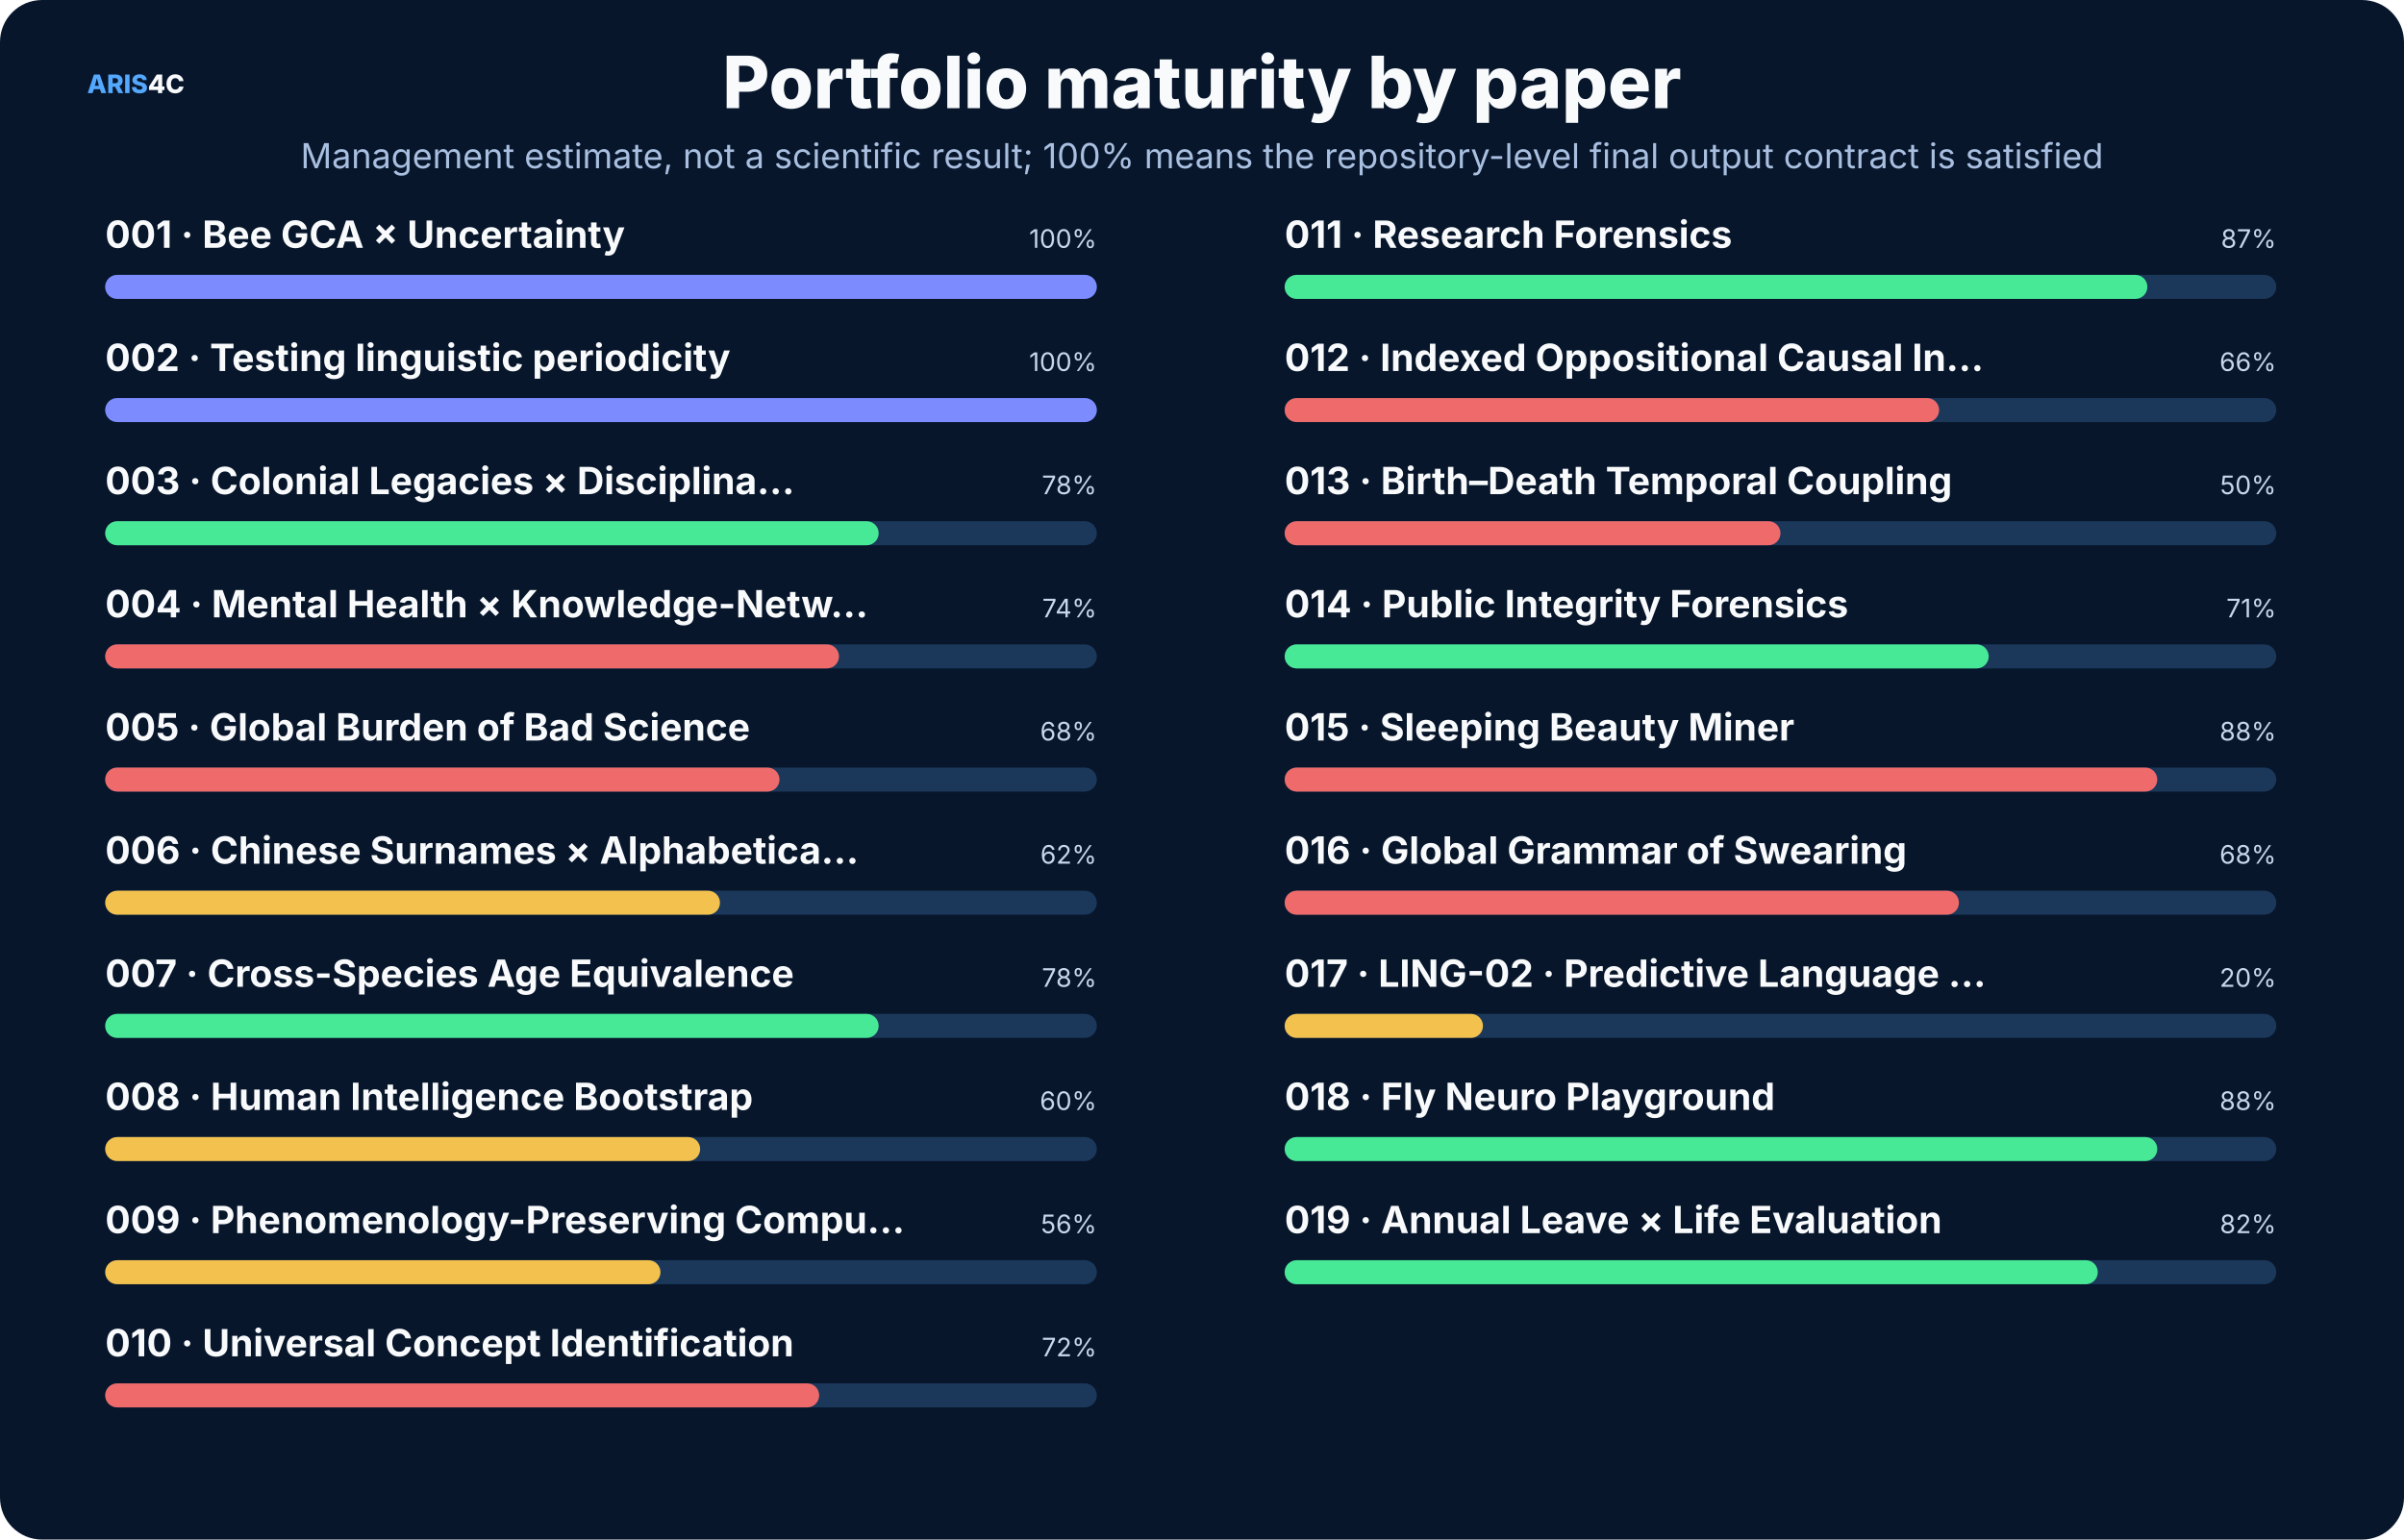
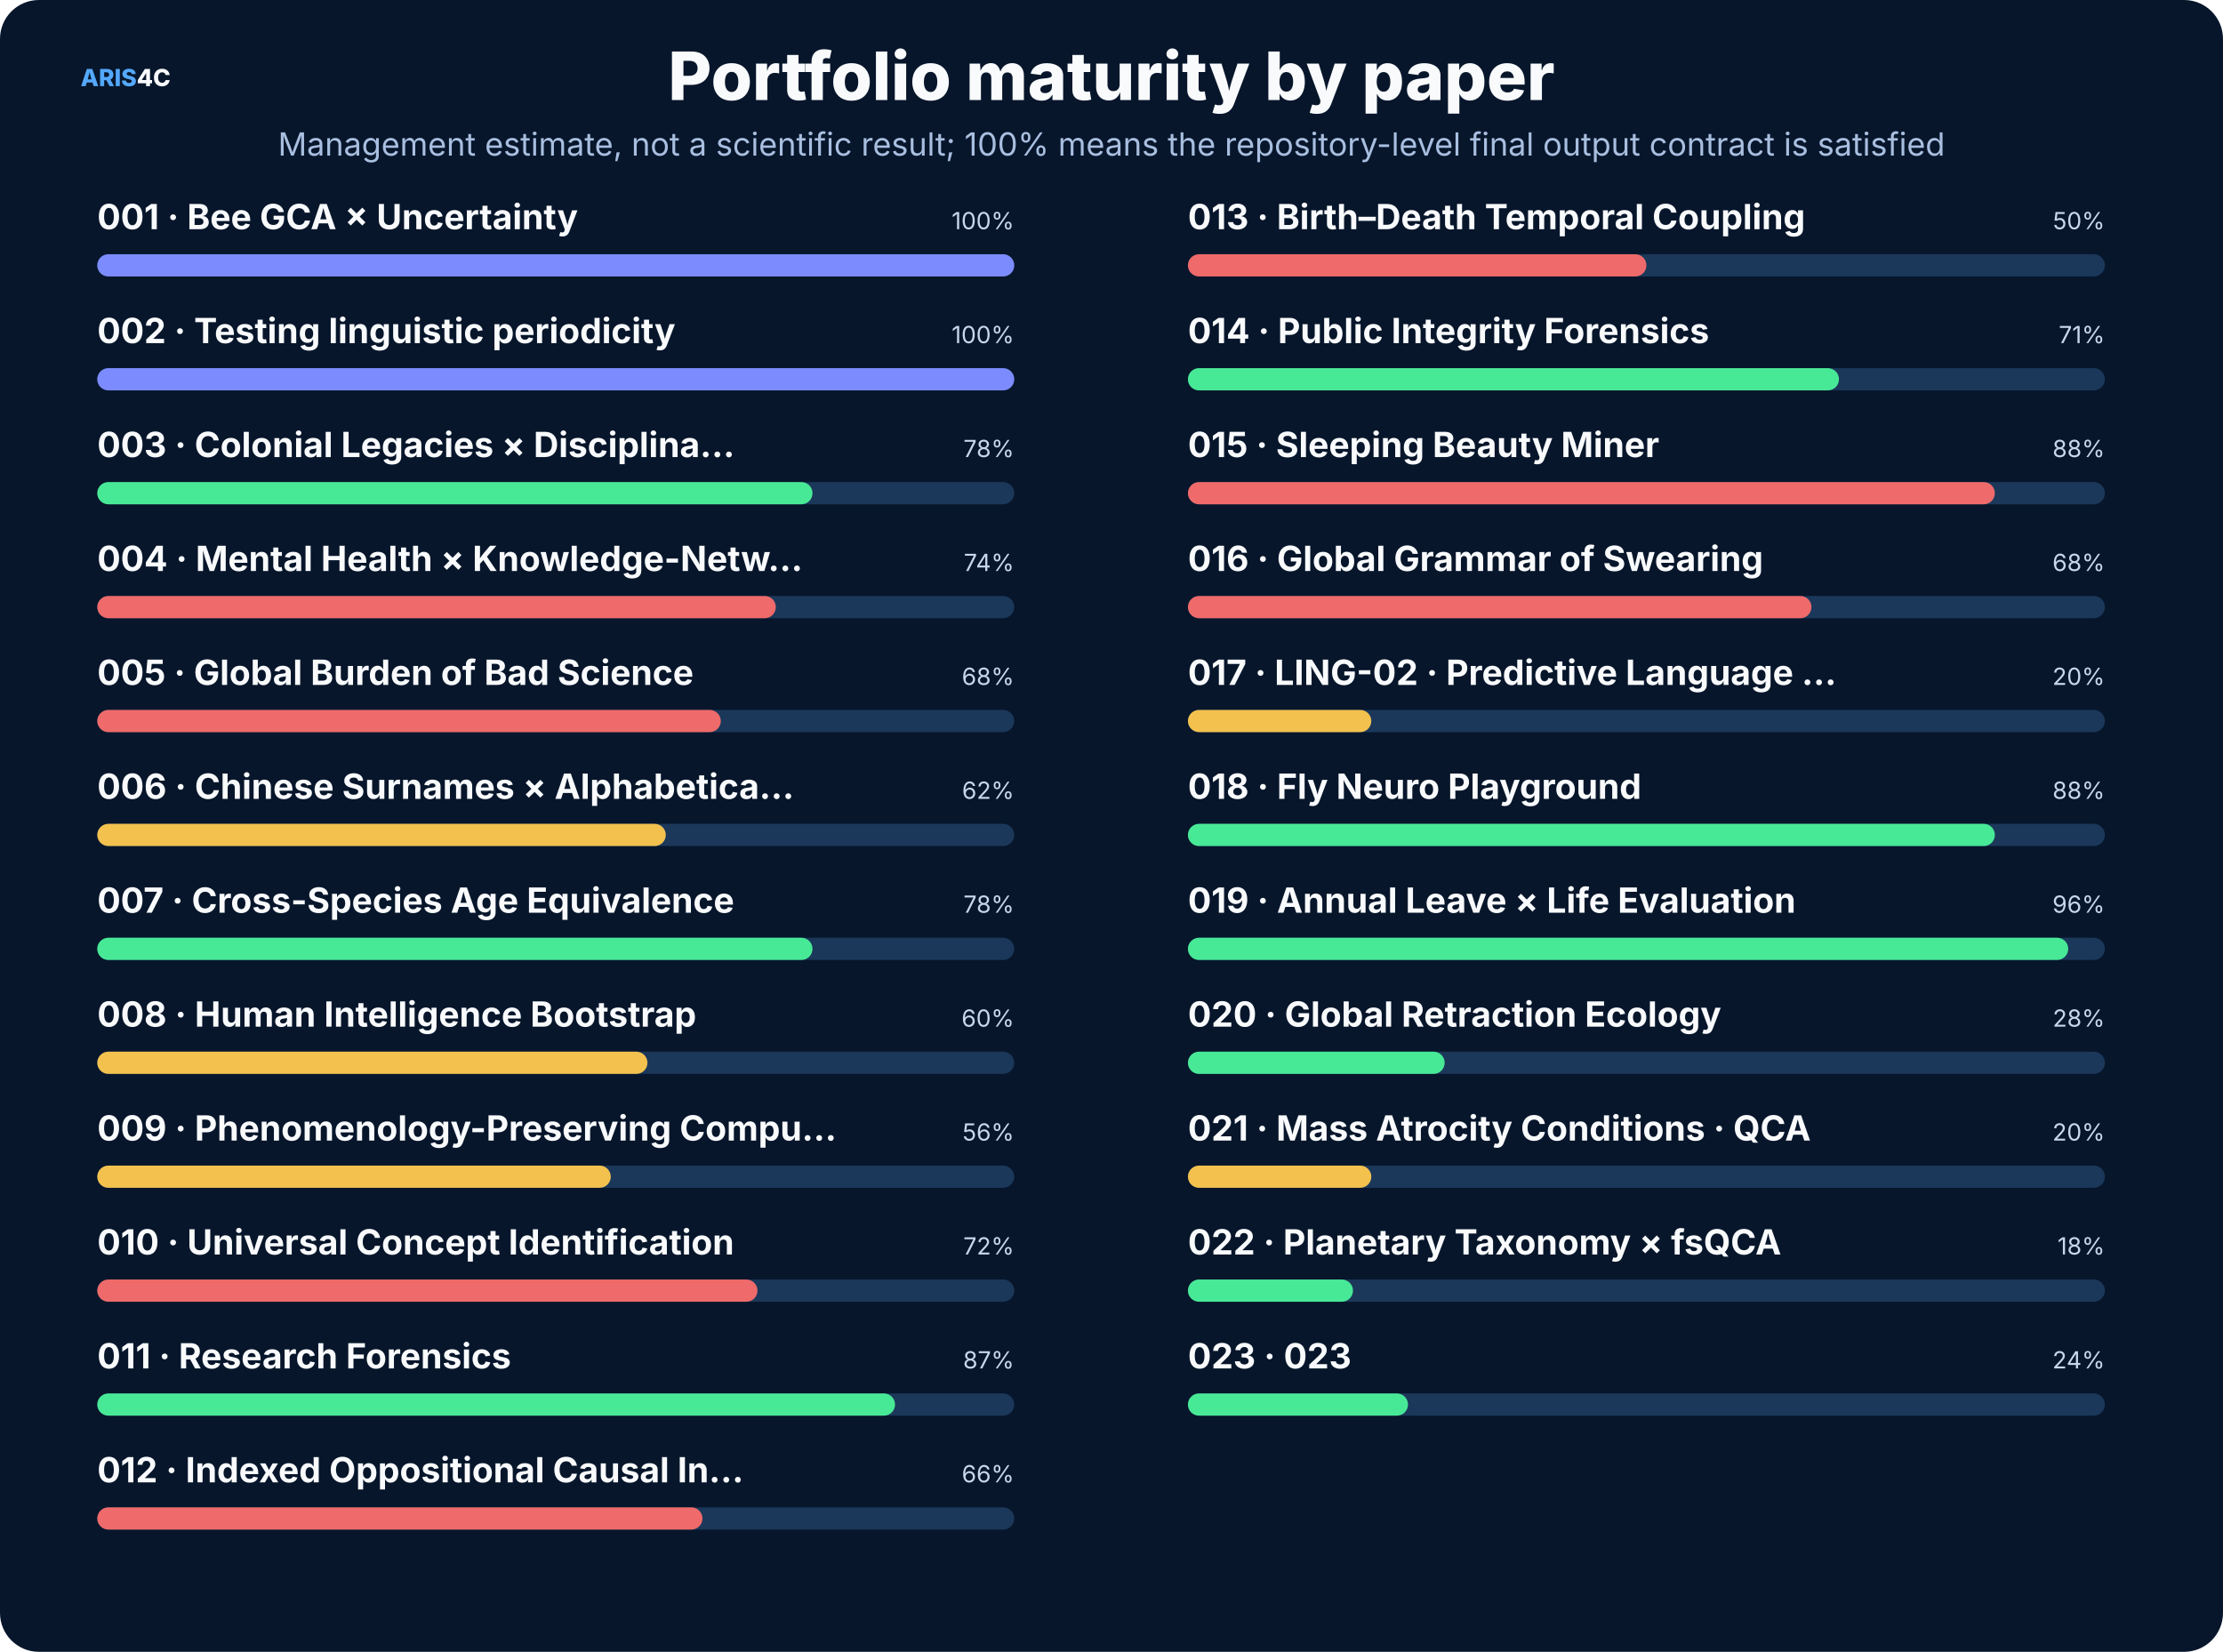
- <svg xmlns="http://www.w3.org/2000/svg" width="1600" height="1025" viewBox="0 0 1600 1025" role="img">
-   <rect width="1600" height="1025" rx="28" fill="#07162b" />
+ <svg xmlns="http://www.w3.org/2000/svg" width="1600" height="1189" viewBox="0 0 1600 1189" role="img">
+   <rect width="1600" height="1189" rx="28" fill="#07162b" />
  <style>text{font-family:Inter,"Noto Sans SC","Microsoft YaHei","PingFang SC",system-ui,sans-serif}.t{font-size:48px;font-weight:800;fill:#f8fafc}.s{font-size:23px;fill:#a9bfe0}.h{font-size:25px;font-weight:750;fill:#f8fafc}.b{font-size:17px;fill:#c8d7ec}.m{font-size:14px;fill:#8da9ce}.k{font-size:16px;font-weight:700;fill:#66e7a4}.n{font-size:17px;font-weight:800;fill:#54a9ff}.metric{font-size:38px;font-weight:800;fill:#f8fafc}</style>
  <text x="58" y="62" class="n">ARIS<tspan fill="#f8fafc">4C</tspan>
  </text>
-   <text x="800.0" y="72" text-anchor="middle" class="t">Portfolio maturity by paper</text>
-   <text x="800.0" y="112" text-anchor="middle" class="s">Management estimate, not a scientific result; 100% means the repository-level final output contract is satisfied</text>
+   <text x="800" y="72" text-anchor="middle" class="t">Portfolio maturity by paper</text>
+   <text x="800" y="112" text-anchor="middle" class="s">Management estimate, not a scientific result; 100% means the repository-level final output contract is satisfied</text>
  <text x="70" y="165" class="h" font-size="20">001 · Bee GCA × Uncertainty</text>
  <text x="730" y="165" text-anchor="end" class="b">100%</text>
  <rect x="70" y="183" width="660" height="16" rx="8" fill="#1b385a" />
  <rect x="70" y="183" width="660" height="16" rx="8" fill="#7c8cff" />
  <text x="70" y="247" class="h" font-size="20">002 · Testing linguistic periodicity</text>
  <text x="730" y="247" text-anchor="end" class="b">100%</text>
  <rect x="70" y="265" width="660" height="16" rx="8" fill="#1b385a" />
  <rect x="70" y="265" width="660" height="16" rx="8" fill="#7c8cff" />
  <text x="70" y="329" class="h" font-size="20">003 · Colonial Legacies × Disciplina…</text>
  <text x="730" y="329" text-anchor="end" class="b">78%</text>
  <rect x="70" y="347" width="660" height="16" rx="8" fill="#1b385a" />
  <rect x="70" y="347" width="514.8" height="16" rx="8" fill="#48e996" />
  <text x="70" y="411" class="h" font-size="20">004 · Mental Health × Knowledge-Netw…</text>
  <text x="730" y="411" text-anchor="end" class="b">74%</text>
  <rect x="70" y="429" width="660" height="16" rx="8" fill="#1b385a" />
  <rect x="70" y="429" width="488.4" height="16" rx="8" fill="#ef6a6a" />
  <text x="70" y="493" class="h" font-size="20">005 · Global Burden of Bad Science</text>
  <text x="730" y="493" text-anchor="end" class="b">68%</text>
  <rect x="70" y="511" width="660" height="16" rx="8" fill="#1b385a" />
  <rect x="70" y="511" width="448.8" height="16" rx="8" fill="#ef6a6a" />
  <text x="70" y="575" class="h" font-size="20">006 · Chinese Surnames × Alphabetica…</text>
  <text x="730" y="575" text-anchor="end" class="b">62%</text>
  <rect x="70" y="593" width="660" height="16" rx="8" fill="#1b385a" />
  <rect x="70" y="593" width="409.2" height="16" rx="8" fill="#f2c14e" />
  <text x="70" y="657" class="h" font-size="20">007 · Cross-Species Age Equivalence</text>
  <text x="730" y="657" text-anchor="end" class="b">78%</text>
  <rect x="70" y="675" width="660" height="16" rx="8" fill="#1b385a" />
  <rect x="70" y="675" width="514.8" height="16" rx="8" fill="#48e996" />
  <text x="70" y="739" class="h" font-size="20">008 · Human Intelligence Bootstrap</text>
  <text x="730" y="739" text-anchor="end" class="b">60%</text>
  <rect x="70" y="757" width="660" height="16" rx="8" fill="#1b385a" />
  <rect x="70" y="757" width="396" height="16" rx="8" fill="#f2c14e" />
  <text x="70" y="821" class="h" font-size="20">009 · Phenomenology-Preserving Compu…</text>
  <text x="730" y="821" text-anchor="end" class="b">56%</text>
  <rect x="70" y="839" width="660" height="16" rx="8" fill="#1b385a" />
  <rect x="70" y="839" width="369.6" height="16" rx="8" fill="#f2c14e" />
  <text x="70" y="903" class="h" font-size="20">010 · Universal Concept Identification</text>
  <text x="730" y="903" text-anchor="end" class="b">72%</text>
  <rect x="70" y="921" width="660" height="16" rx="8" fill="#1b385a" />
  <rect x="70" y="921" width="475.2" height="16" rx="8" fill="#ef6a6a" />
-   <text x="855" y="165" class="h" font-size="20">011 · Research Forensics</text>
-   <text x="1515" y="165" text-anchor="end" class="b">87%</text>
+   <text x="70" y="985" class="h" font-size="20">011 · Research Forensics</text>
+   <text x="730" y="985" text-anchor="end" class="b">87%</text>
+   <rect x="70" y="1003" width="660" height="16" rx="8" fill="#1b385a" />
+   <rect x="70" y="1003" width="574.2" height="16" rx="8" fill="#48e996" />
+   <text x="70" y="1067" class="h" font-size="20">012 · Indexed Oppositional Causal In…</text>
+   <text x="730" y="1067" text-anchor="end" class="b">66%</text>
+   <rect x="70" y="1085" width="660" height="16" rx="8" fill="#1b385a" />
+   <rect x="70" y="1085" width="435.6" height="16" rx="8" fill="#ef6a6a" />
+   <text x="855" y="165" class="h" font-size="20">013 · Birth–Death Temporal Coupling</text>
+   <text x="1515" y="165" text-anchor="end" class="b">50%</text>
  <rect x="855" y="183" width="660" height="16" rx="8" fill="#1b385a" />
-   <rect x="855" y="183" width="574.2" height="16" rx="8" fill="#48e996" />
-   <text x="855" y="247" class="h" font-size="20">012 · Indexed Oppositional Causal In…</text>
-   <text x="1515" y="247" text-anchor="end" class="b">66%</text>
+   <rect x="855" y="183" width="330" height="16" rx="8" fill="#ef6a6a" />
+   <text x="855" y="247" class="h" font-size="20">014 · Public Integrity Forensics</text>
+   <text x="1515" y="247" text-anchor="end" class="b">71%</text>
  <rect x="855" y="265" width="660" height="16" rx="8" fill="#1b385a" />
-   <rect x="855" y="265" width="435.6" height="16" rx="8" fill="#ef6a6a" />
-   <text x="855" y="329" class="h" font-size="20">013 · Birth–Death Temporal Coupling</text>
-   <text x="1515" y="329" text-anchor="end" class="b">50%</text>
+   <rect x="855" y="265" width="468.6" height="16" rx="8" fill="#48e996" />
+   <text x="855" y="329" class="h" font-size="20">015 · Sleeping Beauty Miner</text>
+   <text x="1515" y="329" text-anchor="end" class="b">88%</text>
  <rect x="855" y="347" width="660" height="16" rx="8" fill="#1b385a" />
-   <rect x="855" y="347" width="330" height="16" rx="8" fill="#ef6a6a" />
-   <text x="855" y="411" class="h" font-size="20">014 · Public Integrity Forensics</text>
-   <text x="1515" y="411" text-anchor="end" class="b">71%</text>
+   <rect x="855" y="347" width="580.8" height="16" rx="8" fill="#ef6a6a" />
+   <text x="855" y="411" class="h" font-size="20">016 · Global Grammar of Swearing</text>
+   <text x="1515" y="411" text-anchor="end" class="b">68%</text>
  <rect x="855" y="429" width="660" height="16" rx="8" fill="#1b385a" />
-   <rect x="855" y="429" width="468.6" height="16" rx="8" fill="#48e996" />
-   <text x="855" y="493" class="h" font-size="20">015 · Sleeping Beauty Miner</text>
-   <text x="1515" y="493" text-anchor="end" class="b">88%</text>
+   <rect x="855" y="429" width="448.8" height="16" rx="8" fill="#ef6a6a" />
+   <text x="855" y="493" class="h" font-size="20">017 · LING-02 · Predictive Language …</text>
+   <text x="1515" y="493" text-anchor="end" class="b">20%</text>
  <rect x="855" y="511" width="660" height="16" rx="8" fill="#1b385a" />
-   <rect x="855" y="511" width="580.8" height="16" rx="8" fill="#ef6a6a" />
-   <text x="855" y="575" class="h" font-size="20">016 · Global Grammar of Swearing</text>
-   <text x="1515" y="575" text-anchor="end" class="b">68%</text>
+   <rect x="855" y="511" width="132" height="16" rx="8" fill="#f2c14e" />
+   <text x="855" y="575" class="h" font-size="20">018 · Fly Neuro Playground</text>
+   <text x="1515" y="575" text-anchor="end" class="b">88%</text>
  <rect x="855" y="593" width="660" height="16" rx="8" fill="#1b385a" />
-   <rect x="855" y="593" width="448.8" height="16" rx="8" fill="#ef6a6a" />
-   <text x="855" y="657" class="h" font-size="20">017 · LING-02 · Predictive Language …</text>
-   <text x="1515" y="657" text-anchor="end" class="b">20%</text>
+   <rect x="855" y="593" width="580.8" height="16" rx="8" fill="#48e996" />
+   <text x="855" y="657" class="h" font-size="20">019 · Annual Leave × Life Evaluation</text>
+   <text x="1515" y="657" text-anchor="end" class="b">96%</text>
  <rect x="855" y="675" width="660" height="16" rx="8" fill="#1b385a" />
-   <rect x="855" y="675" width="132" height="16" rx="8" fill="#f2c14e" />
-   <text x="855" y="739" class="h" font-size="20">018 · Fly Neuro Playground</text>
-   <text x="1515" y="739" text-anchor="end" class="b">88%</text>
+   <rect x="855" y="675" width="633.6" height="16" rx="8" fill="#48e996" />
+   <text x="855" y="739" class="h" font-size="20">020 · Global Retraction Ecology</text>
+   <text x="1515" y="739" text-anchor="end" class="b">28%</text>
  <rect x="855" y="757" width="660" height="16" rx="8" fill="#1b385a" />
-   <rect x="855" y="757" width="580.8" height="16" rx="8" fill="#48e996" />
-   <text x="855" y="821" class="h" font-size="20">019 · Annual Leave × Life Evaluation</text>
-   <text x="1515" y="821" text-anchor="end" class="b">82%</text>
+   <rect x="855" y="757" width="184.8" height="16" rx="8" fill="#48e996" />
+   <text x="855" y="821" class="h" font-size="20">021 · Mass Atrocity Conditions · QCA</text>
+   <text x="1515" y="821" text-anchor="end" class="b">20%</text>
  <rect x="855" y="839" width="660" height="16" rx="8" fill="#1b385a" />
-   <rect x="855" y="839" width="541.2" height="16" rx="8" fill="#48e996" />
+   <rect x="855" y="839" width="132" height="16" rx="8" fill="#f2c14e" />
+   <text x="855" y="903" class="h" font-size="20">022 · Planetary Taxonomy × fsQCA</text>
+   <text x="1515" y="903" text-anchor="end" class="b">18%</text>
+   <rect x="855" y="921" width="660" height="16" rx="8" fill="#1b385a" />
+   <rect x="855" y="921" width="118.8" height="16" rx="8" fill="#48e996" />
+   <text x="855" y="985" class="h" font-size="20">023 · 023</text>
+   <text x="1515" y="985" text-anchor="end" class="b">24%</text>
+   <rect x="855" y="1003" width="660" height="16" rx="8" fill="#1b385a" />
+   <rect x="855" y="1003" width="158.4" height="16" rx="8" fill="#48e996" />
</svg>
